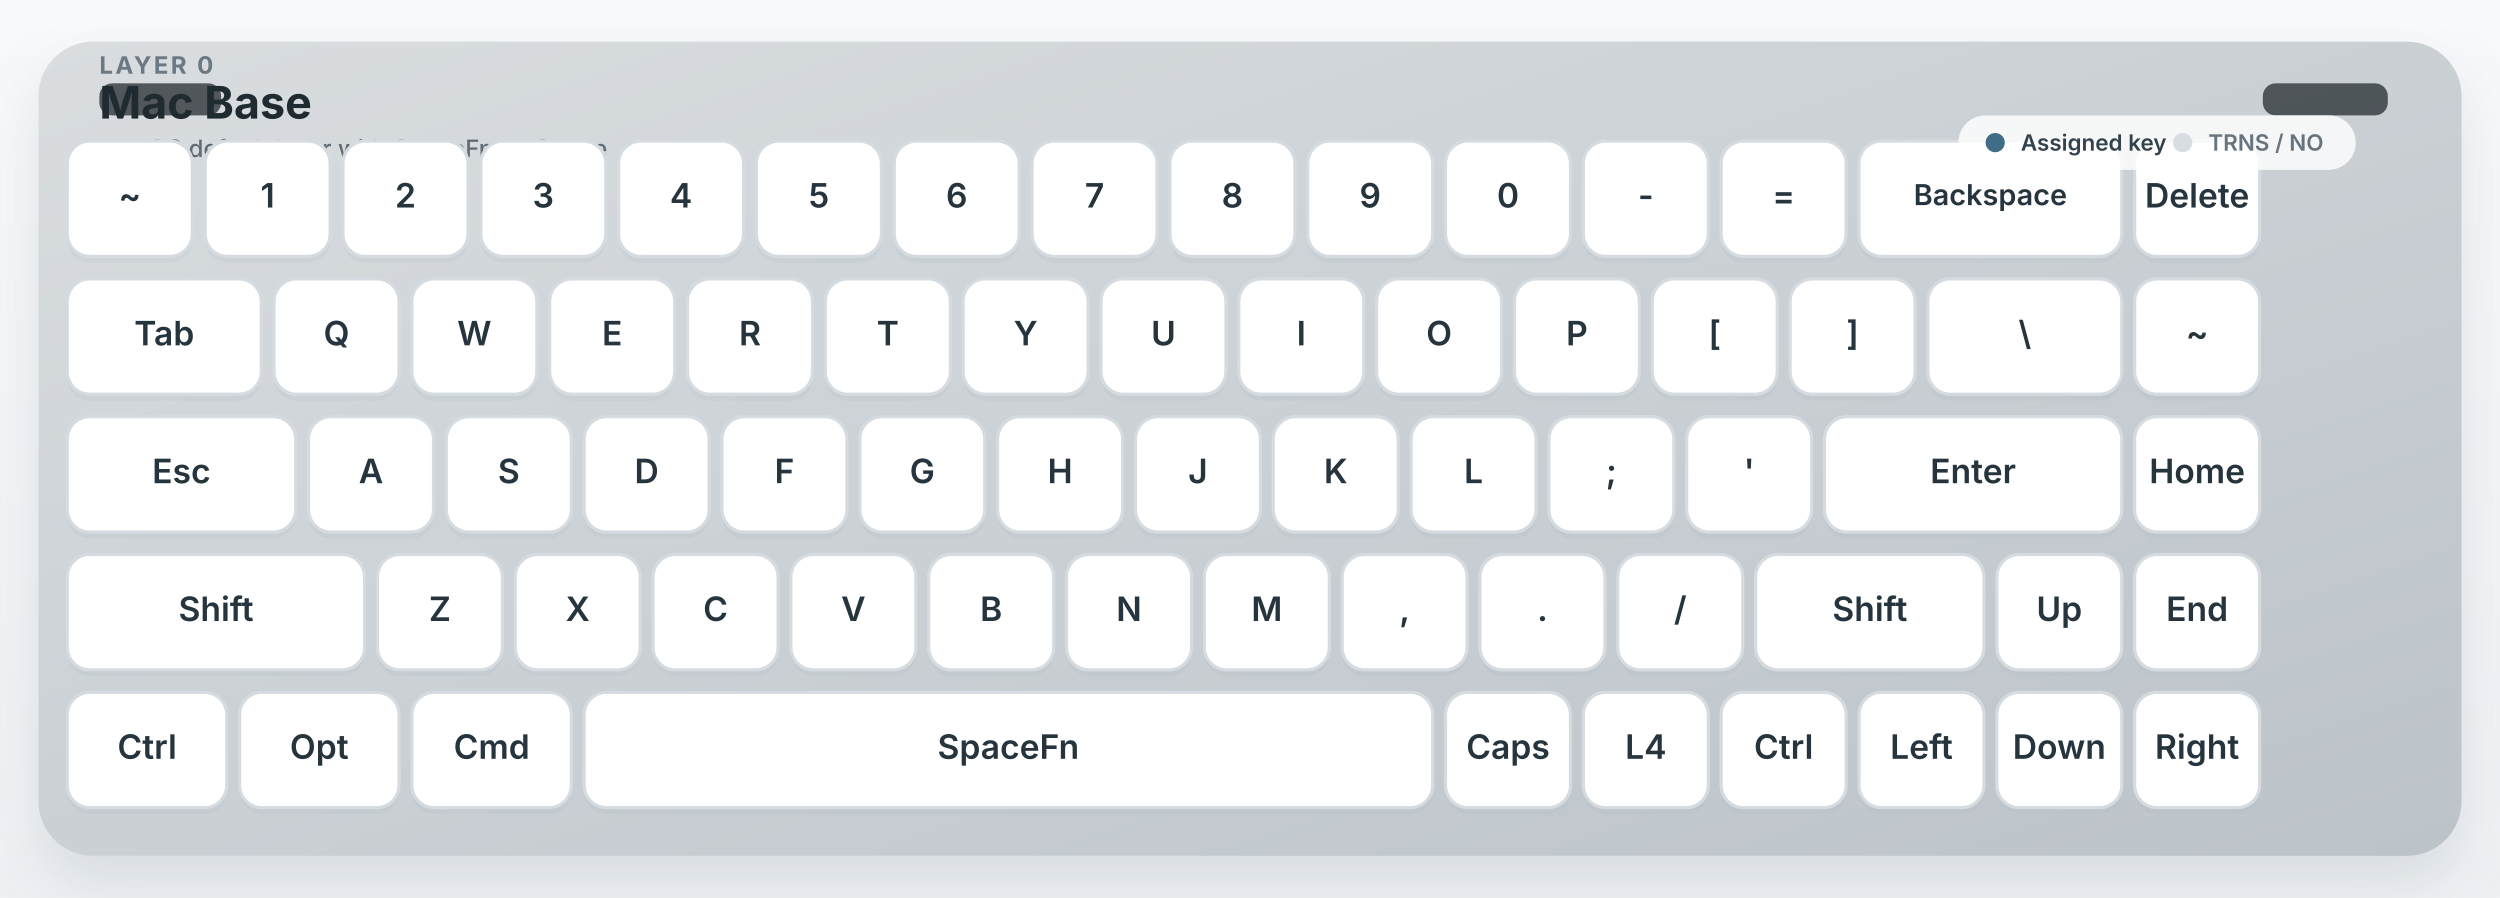
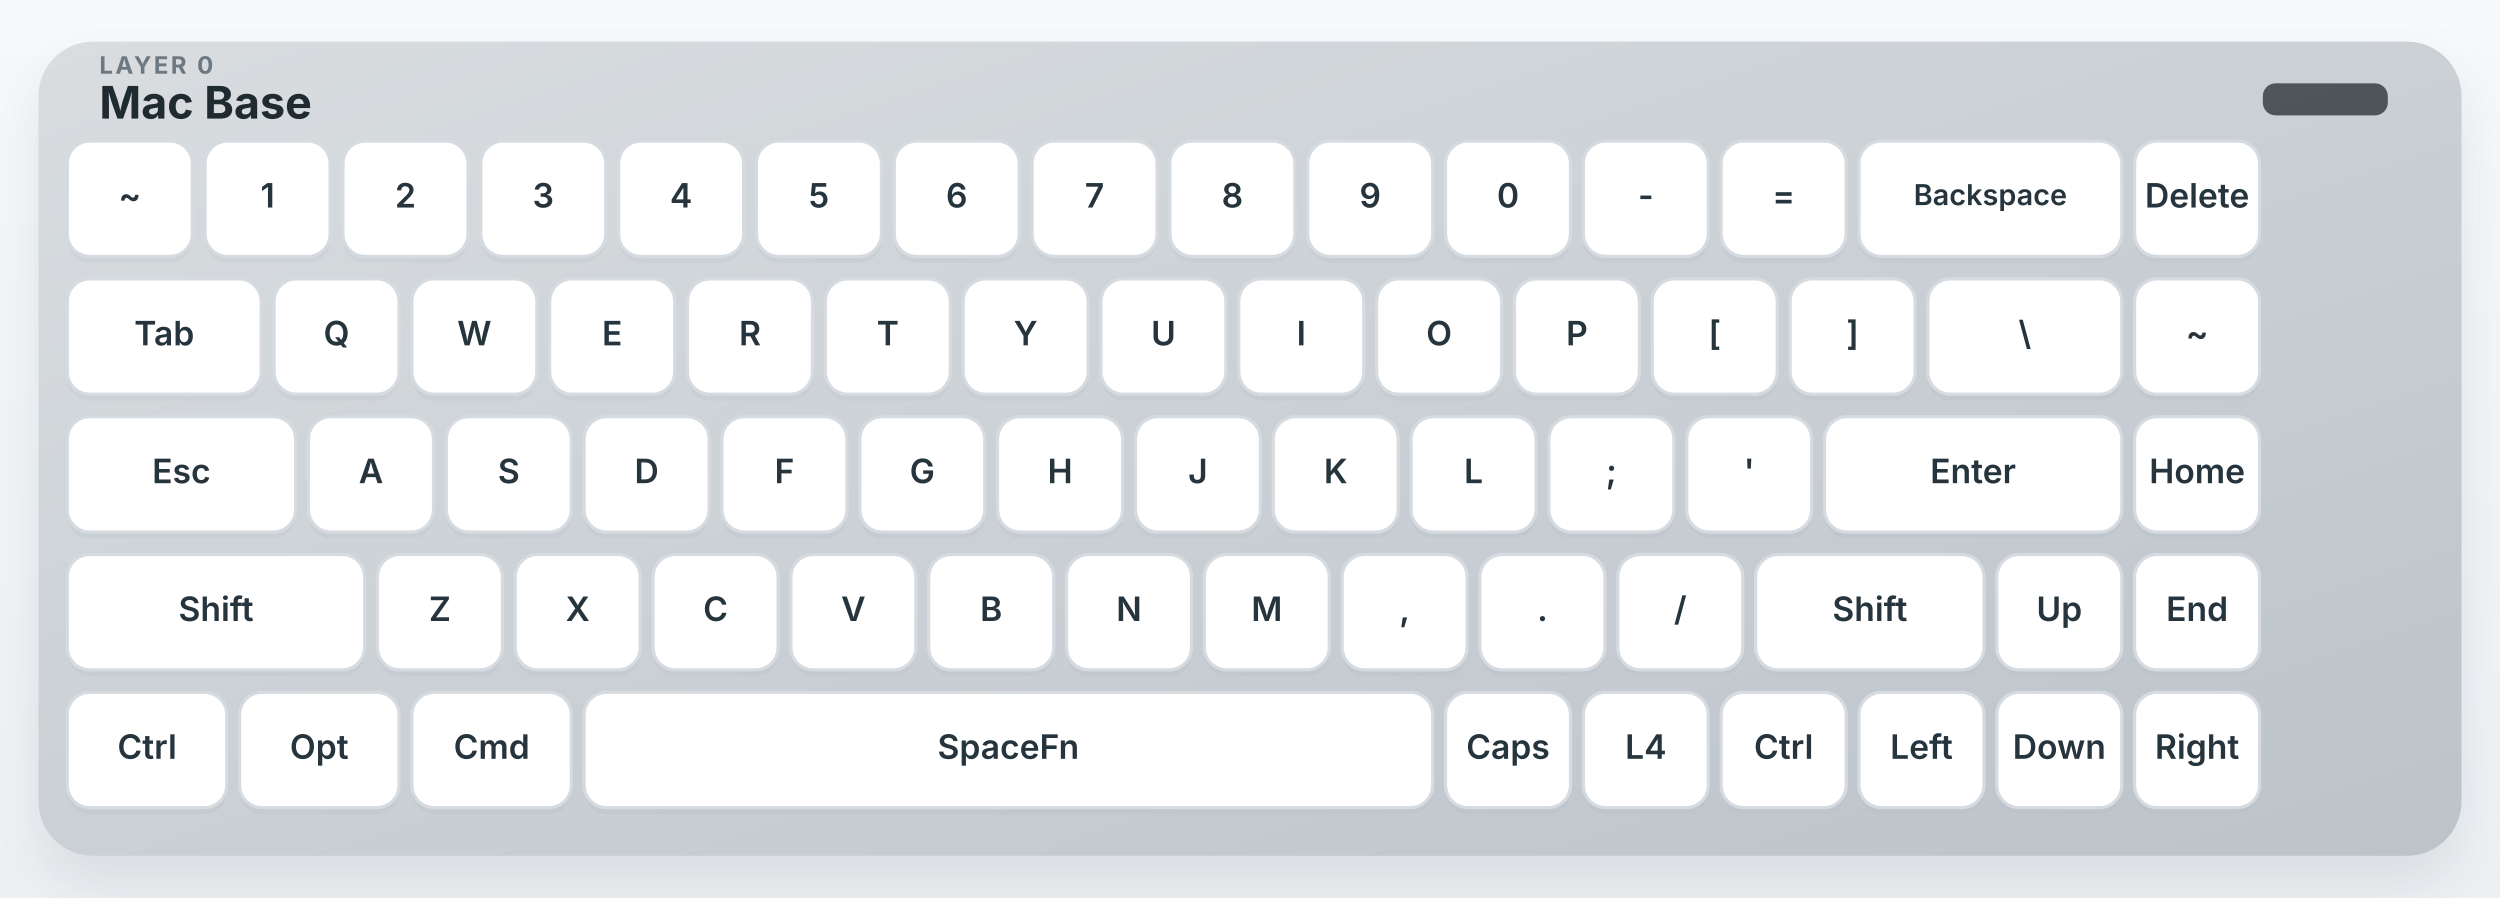
<svg xmlns="http://www.w3.org/2000/svg" width="1560" height="560" viewBox="0 0 1560 560">
  <defs>
    <linearGradient id="bg" x1="0" y1="0" x2="0" y2="1">
      <stop offset="0%" stop-color="#f8f9fb" />
      <stop offset="100%" stop-color="#eef1f4" />
    </linearGradient>
    <linearGradient id="case" x1="0" y1="0" x2="1" y2="1">
      <stop offset="0%" stop-color="#d9dde0" />
      <stop offset="100%" stop-color="#bcc3c9" />
    </linearGradient>
    <filter id="shadow" x="-20%" y="-20%" width="140%" height="140%">
      <feDropShadow dx="0" dy="18" stdDeviation="18" flood-color="#89939b" flood-opacity="0.22" />
    </filter>
  </defs>
  <rect width="1560" height="560" fill="url(#bg)" />
  <rect x="24" y="26" width="1512" height="508" rx="34" fill="url(#case)" filter="url(#shadow)" />
-   <rect x="62" y="52" width="76" height="20" rx="8" fill="#2c3236" opacity="0.78" />
  <rect x="1412" y="52" width="78" height="20" rx="8" fill="#2c3236" opacity="0.78" />
  <text x="62" y="46" font-family="Inter, SF Pro Display, Arial, sans-serif" font-size="15" font-weight="700" letter-spacing="1.5" fill="#6d7982">LAYER 0</text>
  <text x="62" y="74" font-family="Inter, SF Pro Display, Arial, sans-serif" font-size="28" font-weight="700" fill="#202a31">Mac Base</text>
-   <text x="62" y="98" font-family="Inter, SF Pro Display, Arial, sans-serif" font-size="15" font-weight="500" fill="#5f6a73">macOS default layer with SpaceFn on Space</text>
  <rect x="42.0" y="92.0" width="78.0" height="72.0" rx="14" fill="#aeb6bd" opacity="0.18" />
  <rect x="42.0" y="88.0" width="78.0" height="72.0" rx="14" fill="#ffffff" stroke="#d5dbe0" stroke-width="2" />
  <text x="81.0" y="129.5" font-family="Inter, SF Pro Display, Arial, sans-serif" font-size="21" font-weight="600" text-anchor="middle" fill="#26343d">~</text>
  <rect x="128.0" y="92.0" width="78.0" height="72.0" rx="14" fill="#aeb6bd" opacity="0.18" />
  <rect x="128.0" y="88.0" width="78.0" height="72.0" rx="14" fill="#ffffff" stroke="#d5dbe0" stroke-width="2" />
  <text x="167.0" y="129.5" font-family="Inter, SF Pro Display, Arial, sans-serif" font-size="21" font-weight="600" text-anchor="middle" fill="#26343d">1</text>
  <rect x="214.0" y="92.0" width="78.0" height="72.0" rx="14" fill="#aeb6bd" opacity="0.18" />
  <rect x="214.0" y="88.0" width="78.0" height="72.0" rx="14" fill="#ffffff" stroke="#d5dbe0" stroke-width="2" />
  <text x="253.0" y="129.5" font-family="Inter, SF Pro Display, Arial, sans-serif" font-size="21" font-weight="600" text-anchor="middle" fill="#26343d">2</text>
  <rect x="300.0" y="92.0" width="78.0" height="72.0" rx="14" fill="#aeb6bd" opacity="0.18" />
  <rect x="300.0" y="88.0" width="78.0" height="72.0" rx="14" fill="#ffffff" stroke="#d5dbe0" stroke-width="2" />
  <text x="339.0" y="129.5" font-family="Inter, SF Pro Display, Arial, sans-serif" font-size="21" font-weight="600" text-anchor="middle" fill="#26343d">3</text>
  <rect x="386.0" y="92.0" width="78.0" height="72.0" rx="14" fill="#aeb6bd" opacity="0.18" />
  <rect x="386.0" y="88.0" width="78.0" height="72.0" rx="14" fill="#ffffff" stroke="#d5dbe0" stroke-width="2" />
  <text x="425.0" y="129.5" font-family="Inter, SF Pro Display, Arial, sans-serif" font-size="21" font-weight="600" text-anchor="middle" fill="#26343d">4</text>
  <rect x="472.0" y="92.0" width="78.0" height="72.0" rx="14" fill="#aeb6bd" opacity="0.18" />
  <rect x="472.0" y="88.0" width="78.0" height="72.0" rx="14" fill="#ffffff" stroke="#d5dbe0" stroke-width="2" />
  <text x="511.0" y="129.5" font-family="Inter, SF Pro Display, Arial, sans-serif" font-size="21" font-weight="600" text-anchor="middle" fill="#26343d">5</text>
  <rect x="558.0" y="92.0" width="78.0" height="72.0" rx="14" fill="#aeb6bd" opacity="0.18" />
  <rect x="558.0" y="88.0" width="78.0" height="72.0" rx="14" fill="#ffffff" stroke="#d5dbe0" stroke-width="2" />
  <text x="597.0" y="129.5" font-family="Inter, SF Pro Display, Arial, sans-serif" font-size="21" font-weight="600" text-anchor="middle" fill="#26343d">6</text>
  <rect x="644.0" y="92.0" width="78.0" height="72.0" rx="14" fill="#aeb6bd" opacity="0.18" />
  <rect x="644.0" y="88.0" width="78.0" height="72.0" rx="14" fill="#ffffff" stroke="#d5dbe0" stroke-width="2" />
  <text x="683.0" y="129.5" font-family="Inter, SF Pro Display, Arial, sans-serif" font-size="21" font-weight="600" text-anchor="middle" fill="#26343d">7</text>
  <rect x="730.0" y="92.0" width="78.0" height="72.0" rx="14" fill="#aeb6bd" opacity="0.18" />
  <rect x="730.0" y="88.0" width="78.0" height="72.0" rx="14" fill="#ffffff" stroke="#d5dbe0" stroke-width="2" />
  <text x="769.0" y="129.5" font-family="Inter, SF Pro Display, Arial, sans-serif" font-size="21" font-weight="600" text-anchor="middle" fill="#26343d">8</text>
  <rect x="816.0" y="92.0" width="78.0" height="72.0" rx="14" fill="#aeb6bd" opacity="0.18" />
  <rect x="816.0" y="88.0" width="78.0" height="72.0" rx="14" fill="#ffffff" stroke="#d5dbe0" stroke-width="2" />
  <text x="855.0" y="129.5" font-family="Inter, SF Pro Display, Arial, sans-serif" font-size="21" font-weight="600" text-anchor="middle" fill="#26343d">9</text>
  <rect x="902.0" y="92.0" width="78.0" height="72.0" rx="14" fill="#aeb6bd" opacity="0.18" />
  <rect x="902.0" y="88.0" width="78.0" height="72.0" rx="14" fill="#ffffff" stroke="#d5dbe0" stroke-width="2" />
  <text x="941.0" y="129.5" font-family="Inter, SF Pro Display, Arial, sans-serif" font-size="21" font-weight="600" text-anchor="middle" fill="#26343d">0</text>
  <rect x="988.0" y="92.0" width="78.0" height="72.0" rx="14" fill="#aeb6bd" opacity="0.18" />
  <rect x="988.0" y="88.0" width="78.0" height="72.0" rx="14" fill="#ffffff" stroke="#d5dbe0" stroke-width="2" />
  <text x="1027.0" y="129.5" font-family="Inter, SF Pro Display, Arial, sans-serif" font-size="21" font-weight="600" text-anchor="middle" fill="#26343d">-</text>
  <rect x="1074.0" y="92.0" width="78.0" height="72.0" rx="14" fill="#aeb6bd" opacity="0.18" />
  <rect x="1074.0" y="88.0" width="78.0" height="72.0" rx="14" fill="#ffffff" stroke="#d5dbe0" stroke-width="2" />
  <text x="1113.0" y="129.5" font-family="Inter, SF Pro Display, Arial, sans-serif" font-size="21" font-weight="600" text-anchor="middle" fill="#26343d">=</text>
  <rect x="1160.0" y="92.0" width="164.0" height="72.0" rx="14" fill="#aeb6bd" opacity="0.18" />
  <rect x="1160.0" y="88.0" width="164.0" height="72.0" rx="14" fill="#ffffff" stroke="#d5dbe0" stroke-width="2" />
  <text x="1242.0" y="128.0" font-family="Inter, SF Pro Display, Arial, sans-serif" font-size="18" font-weight="600" text-anchor="middle" fill="#26343d">Backspace</text>
  <rect x="1332.0" y="92.0" width="78.0" height="72.0" rx="14" fill="#aeb6bd" opacity="0.18" />
  <rect x="1332.0" y="88.0" width="78.0" height="72.0" rx="14" fill="#ffffff" stroke="#d5dbe0" stroke-width="2" />
  <text x="1371.0" y="129.5" font-family="Inter, SF Pro Display, Arial, sans-serif" font-size="21" font-weight="600" text-anchor="middle" fill="#26343d">Delete</text>
  <rect x="42.0" y="178.0" width="121.0" height="72.0" rx="14" fill="#aeb6bd" opacity="0.18" />
  <rect x="42.0" y="174.0" width="121.0" height="72.0" rx="14" fill="#ffffff" stroke="#d5dbe0" stroke-width="2" />
  <text x="102.5" y="215.5" font-family="Inter, SF Pro Display, Arial, sans-serif" font-size="21" font-weight="600" text-anchor="middle" fill="#26343d">Tab</text>
  <rect x="171.0" y="178.0" width="78.0" height="72.0" rx="14" fill="#aeb6bd" opacity="0.18" />
  <rect x="171.0" y="174.0" width="78.0" height="72.0" rx="14" fill="#ffffff" stroke="#d5dbe0" stroke-width="2" />
  <text x="210.0" y="215.5" font-family="Inter, SF Pro Display, Arial, sans-serif" font-size="21" font-weight="600" text-anchor="middle" fill="#26343d">Q</text>
  <rect x="257.0" y="178.0" width="78.0" height="72.0" rx="14" fill="#aeb6bd" opacity="0.18" />
  <rect x="257.0" y="174.0" width="78.0" height="72.0" rx="14" fill="#ffffff" stroke="#d5dbe0" stroke-width="2" />
  <text x="296.0" y="215.5" font-family="Inter, SF Pro Display, Arial, sans-serif" font-size="21" font-weight="600" text-anchor="middle" fill="#26343d">W</text>
  <rect x="343.0" y="178.0" width="78.0" height="72.0" rx="14" fill="#aeb6bd" opacity="0.18" />
  <rect x="343.0" y="174.0" width="78.0" height="72.0" rx="14" fill="#ffffff" stroke="#d5dbe0" stroke-width="2" />
  <text x="382.0" y="215.5" font-family="Inter, SF Pro Display, Arial, sans-serif" font-size="21" font-weight="600" text-anchor="middle" fill="#26343d">E</text>
  <rect x="429.0" y="178.0" width="78.0" height="72.0" rx="14" fill="#aeb6bd" opacity="0.18" />
  <rect x="429.0" y="174.0" width="78.0" height="72.0" rx="14" fill="#ffffff" stroke="#d5dbe0" stroke-width="2" />
  <text x="468.0" y="215.5" font-family="Inter, SF Pro Display, Arial, sans-serif" font-size="21" font-weight="600" text-anchor="middle" fill="#26343d">R</text>
  <rect x="515.0" y="178.0" width="78.0" height="72.0" rx="14" fill="#aeb6bd" opacity="0.18" />
  <rect x="515.0" y="174.0" width="78.0" height="72.0" rx="14" fill="#ffffff" stroke="#d5dbe0" stroke-width="2" />
  <text x="554.0" y="215.5" font-family="Inter, SF Pro Display, Arial, sans-serif" font-size="21" font-weight="600" text-anchor="middle" fill="#26343d">T</text>
  <rect x="601.0" y="178.0" width="78.0" height="72.0" rx="14" fill="#aeb6bd" opacity="0.18" />
  <rect x="601.0" y="174.0" width="78.0" height="72.0" rx="14" fill="#ffffff" stroke="#d5dbe0" stroke-width="2" />
  <text x="640.0" y="215.5" font-family="Inter, SF Pro Display, Arial, sans-serif" font-size="21" font-weight="600" text-anchor="middle" fill="#26343d">Y</text>
  <rect x="687.0" y="178.0" width="78.0" height="72.0" rx="14" fill="#aeb6bd" opacity="0.18" />
  <rect x="687.0" y="174.0" width="78.0" height="72.0" rx="14" fill="#ffffff" stroke="#d5dbe0" stroke-width="2" />
  <text x="726.0" y="215.5" font-family="Inter, SF Pro Display, Arial, sans-serif" font-size="21" font-weight="600" text-anchor="middle" fill="#26343d">U</text>
  <rect x="773.0" y="178.0" width="78.0" height="72.0" rx="14" fill="#aeb6bd" opacity="0.18" />
  <rect x="773.0" y="174.0" width="78.0" height="72.0" rx="14" fill="#ffffff" stroke="#d5dbe0" stroke-width="2" />
  <text x="812.0" y="215.5" font-family="Inter, SF Pro Display, Arial, sans-serif" font-size="21" font-weight="600" text-anchor="middle" fill="#26343d">I</text>
  <rect x="859.0" y="178.0" width="78.0" height="72.0" rx="14" fill="#aeb6bd" opacity="0.18" />
  <rect x="859.0" y="174.0" width="78.0" height="72.0" rx="14" fill="#ffffff" stroke="#d5dbe0" stroke-width="2" />
  <text x="898.0" y="215.5" font-family="Inter, SF Pro Display, Arial, sans-serif" font-size="21" font-weight="600" text-anchor="middle" fill="#26343d">O</text>
  <rect x="945.0" y="178.0" width="78.0" height="72.0" rx="14" fill="#aeb6bd" opacity="0.18" />
  <rect x="945.0" y="174.0" width="78.0" height="72.0" rx="14" fill="#ffffff" stroke="#d5dbe0" stroke-width="2" />
  <text x="984.0" y="215.5" font-family="Inter, SF Pro Display, Arial, sans-serif" font-size="21" font-weight="600" text-anchor="middle" fill="#26343d">P</text>
  <rect x="1031.0" y="178.0" width="78.0" height="72.0" rx="14" fill="#aeb6bd" opacity="0.18" />
  <rect x="1031.0" y="174.0" width="78.0" height="72.0" rx="14" fill="#ffffff" stroke="#d5dbe0" stroke-width="2" />
  <text x="1070.0" y="215.5" font-family="Inter, SF Pro Display, Arial, sans-serif" font-size="21" font-weight="600" text-anchor="middle" fill="#26343d">[</text>
  <rect x="1117.0" y="178.0" width="78.0" height="72.0" rx="14" fill="#aeb6bd" opacity="0.18" />
  <rect x="1117.0" y="174.0" width="78.0" height="72.0" rx="14" fill="#ffffff" stroke="#d5dbe0" stroke-width="2" />
  <text x="1156.0" y="215.5" font-family="Inter, SF Pro Display, Arial, sans-serif" font-size="21" font-weight="600" text-anchor="middle" fill="#26343d">]</text>
  <rect x="1203.0" y="178.0" width="121.0" height="72.0" rx="14" fill="#aeb6bd" opacity="0.18" />
  <rect x="1203.0" y="174.0" width="121.0" height="72.0" rx="14" fill="#ffffff" stroke="#d5dbe0" stroke-width="2" />
  <text x="1263.5" y="215.5" font-family="Inter, SF Pro Display, Arial, sans-serif" font-size="21" font-weight="600" text-anchor="middle" fill="#26343d">\</text>
  <rect x="1332.0" y="178.0" width="78.0" height="72.0" rx="14" fill="#aeb6bd" opacity="0.18" />
  <rect x="1332.0" y="174.0" width="78.0" height="72.0" rx="14" fill="#ffffff" stroke="#d5dbe0" stroke-width="2" />
  <text x="1371.0" y="215.5" font-family="Inter, SF Pro Display, Arial, sans-serif" font-size="21" font-weight="600" text-anchor="middle" fill="#26343d">~</text>
  <rect x="42.0" y="264.0" width="142.5" height="72.0" rx="14" fill="#aeb6bd" opacity="0.18" />
  <rect x="42.0" y="260.0" width="142.5" height="72.0" rx="14" fill="#ffffff" stroke="#d5dbe0" stroke-width="2" />
  <text x="113.2" y="301.5" font-family="Inter, SF Pro Display, Arial, sans-serif" font-size="21" font-weight="600" text-anchor="middle" fill="#26343d">Esc</text>
  <rect x="192.5" y="264.0" width="78.0" height="72.0" rx="14" fill="#aeb6bd" opacity="0.18" />
  <rect x="192.5" y="260.0" width="78.0" height="72.0" rx="14" fill="#ffffff" stroke="#d5dbe0" stroke-width="2" />
  <text x="231.5" y="301.5" font-family="Inter, SF Pro Display, Arial, sans-serif" font-size="21" font-weight="600" text-anchor="middle" fill="#26343d">A</text>
  <rect x="278.5" y="264.0" width="78.0" height="72.0" rx="14" fill="#aeb6bd" opacity="0.18" />
  <rect x="278.5" y="260.0" width="78.0" height="72.0" rx="14" fill="#ffffff" stroke="#d5dbe0" stroke-width="2" />
  <text x="317.5" y="301.5" font-family="Inter, SF Pro Display, Arial, sans-serif" font-size="21" font-weight="600" text-anchor="middle" fill="#26343d">S</text>
  <rect x="364.5" y="264.0" width="78.0" height="72.0" rx="14" fill="#aeb6bd" opacity="0.18" />
  <rect x="364.5" y="260.0" width="78.0" height="72.0" rx="14" fill="#ffffff" stroke="#d5dbe0" stroke-width="2" />
  <text x="403.5" y="301.5" font-family="Inter, SF Pro Display, Arial, sans-serif" font-size="21" font-weight="600" text-anchor="middle" fill="#26343d">D</text>
  <rect x="450.5" y="264.0" width="78.0" height="72.0" rx="14" fill="#aeb6bd" opacity="0.18" />
  <rect x="450.5" y="260.0" width="78.0" height="72.0" rx="14" fill="#ffffff" stroke="#d5dbe0" stroke-width="2" />
  <text x="489.5" y="301.5" font-family="Inter, SF Pro Display, Arial, sans-serif" font-size="21" font-weight="600" text-anchor="middle" fill="#26343d">F</text>
  <rect x="536.5" y="264.0" width="78.0" height="72.0" rx="14" fill="#aeb6bd" opacity="0.18" />
  <rect x="536.5" y="260.0" width="78.0" height="72.0" rx="14" fill="#ffffff" stroke="#d5dbe0" stroke-width="2" />
  <text x="575.5" y="301.5" font-family="Inter, SF Pro Display, Arial, sans-serif" font-size="21" font-weight="600" text-anchor="middle" fill="#26343d">G</text>
  <rect x="622.5" y="264.0" width="78.0" height="72.0" rx="14" fill="#aeb6bd" opacity="0.18" />
  <rect x="622.5" y="260.0" width="78.0" height="72.0" rx="14" fill="#ffffff" stroke="#d5dbe0" stroke-width="2" />
  <text x="661.5" y="301.5" font-family="Inter, SF Pro Display, Arial, sans-serif" font-size="21" font-weight="600" text-anchor="middle" fill="#26343d">H</text>
  <rect x="708.5" y="264.0" width="78.0" height="72.0" rx="14" fill="#aeb6bd" opacity="0.18" />
  <rect x="708.5" y="260.0" width="78.0" height="72.0" rx="14" fill="#ffffff" stroke="#d5dbe0" stroke-width="2" />
  <text x="747.5" y="301.5" font-family="Inter, SF Pro Display, Arial, sans-serif" font-size="21" font-weight="600" text-anchor="middle" fill="#26343d">J</text>
  <rect x="794.5" y="264.0" width="78.0" height="72.0" rx="14" fill="#aeb6bd" opacity="0.18" />
  <rect x="794.5" y="260.0" width="78.0" height="72.0" rx="14" fill="#ffffff" stroke="#d5dbe0" stroke-width="2" />
  <text x="833.5" y="301.5" font-family="Inter, SF Pro Display, Arial, sans-serif" font-size="21" font-weight="600" text-anchor="middle" fill="#26343d">K</text>
  <rect x="880.5" y="264.0" width="78.0" height="72.0" rx="14" fill="#aeb6bd" opacity="0.18" />
  <rect x="880.5" y="260.0" width="78.0" height="72.0" rx="14" fill="#ffffff" stroke="#d5dbe0" stroke-width="2" />
  <text x="919.5" y="301.5" font-family="Inter, SF Pro Display, Arial, sans-serif" font-size="21" font-weight="600" text-anchor="middle" fill="#26343d">L</text>
  <rect x="966.5" y="264.0" width="78.0" height="72.0" rx="14" fill="#aeb6bd" opacity="0.18" />
  <rect x="966.5" y="260.0" width="78.0" height="72.0" rx="14" fill="#ffffff" stroke="#d5dbe0" stroke-width="2" />
  <text x="1005.5" y="301.5" font-family="Inter, SF Pro Display, Arial, sans-serif" font-size="21" font-weight="600" text-anchor="middle" fill="#26343d">;</text>
  <rect x="1052.5" y="264.0" width="78.0" height="72.0" rx="14" fill="#aeb6bd" opacity="0.18" />
  <rect x="1052.5" y="260.0" width="78.0" height="72.0" rx="14" fill="#ffffff" stroke="#d5dbe0" stroke-width="2" />
  <text x="1091.5" y="301.5" font-family="Inter, SF Pro Display, Arial, sans-serif" font-size="21" font-weight="600" text-anchor="middle" fill="#26343d">'</text>
  <rect x="1138.5" y="264.0" width="185.5" height="72.0" rx="14" fill="#aeb6bd" opacity="0.18" />
  <rect x="1138.5" y="260.0" width="185.5" height="72.0" rx="14" fill="#ffffff" stroke="#d5dbe0" stroke-width="2" />
  <text x="1231.2" y="301.5" font-family="Inter, SF Pro Display, Arial, sans-serif" font-size="21" font-weight="600" text-anchor="middle" fill="#26343d">Enter</text>
  <rect x="1332.0" y="264.0" width="78.0" height="72.0" rx="14" fill="#aeb6bd" opacity="0.18" />
  <rect x="1332.0" y="260.0" width="78.0" height="72.0" rx="14" fill="#ffffff" stroke="#d5dbe0" stroke-width="2" />
  <text x="1371.0" y="301.5" font-family="Inter, SF Pro Display, Arial, sans-serif" font-size="21" font-weight="600" text-anchor="middle" fill="#26343d">Home</text>
  <rect x="42.0" y="350.0" width="185.5" height="72.0" rx="14" fill="#aeb6bd" opacity="0.18" />
  <rect x="42.0" y="346.0" width="185.5" height="72.0" rx="14" fill="#ffffff" stroke="#d5dbe0" stroke-width="2" />
  <text x="134.8" y="387.5" font-family="Inter, SF Pro Display, Arial, sans-serif" font-size="21" font-weight="600" text-anchor="middle" fill="#26343d">Shift</text>
  <rect x="235.5" y="350.0" width="78.0" height="72.0" rx="14" fill="#aeb6bd" opacity="0.18" />
  <rect x="235.5" y="346.0" width="78.0" height="72.0" rx="14" fill="#ffffff" stroke="#d5dbe0" stroke-width="2" />
  <text x="274.5" y="387.5" font-family="Inter, SF Pro Display, Arial, sans-serif" font-size="21" font-weight="600" text-anchor="middle" fill="#26343d">Z</text>
  <rect x="321.5" y="350.0" width="78.0" height="72.0" rx="14" fill="#aeb6bd" opacity="0.18" />
  <rect x="321.5" y="346.0" width="78.0" height="72.0" rx="14" fill="#ffffff" stroke="#d5dbe0" stroke-width="2" />
  <text x="360.5" y="387.5" font-family="Inter, SF Pro Display, Arial, sans-serif" font-size="21" font-weight="600" text-anchor="middle" fill="#26343d">X</text>
  <rect x="407.5" y="350.0" width="78.0" height="72.0" rx="14" fill="#aeb6bd" opacity="0.18" />
  <rect x="407.5" y="346.0" width="78.0" height="72.0" rx="14" fill="#ffffff" stroke="#d5dbe0" stroke-width="2" />
  <text x="446.5" y="387.5" font-family="Inter, SF Pro Display, Arial, sans-serif" font-size="21" font-weight="600" text-anchor="middle" fill="#26343d">C</text>
  <rect x="493.5" y="350.0" width="78.0" height="72.0" rx="14" fill="#aeb6bd" opacity="0.18" />
  <rect x="493.5" y="346.0" width="78.0" height="72.0" rx="14" fill="#ffffff" stroke="#d5dbe0" stroke-width="2" />
  <text x="532.5" y="387.5" font-family="Inter, SF Pro Display, Arial, sans-serif" font-size="21" font-weight="600" text-anchor="middle" fill="#26343d">V</text>
  <rect x="579.5" y="350.0" width="78.0" height="72.0" rx="14" fill="#aeb6bd" opacity="0.18" />
  <rect x="579.5" y="346.0" width="78.0" height="72.0" rx="14" fill="#ffffff" stroke="#d5dbe0" stroke-width="2" />
  <text x="618.5" y="387.5" font-family="Inter, SF Pro Display, Arial, sans-serif" font-size="21" font-weight="600" text-anchor="middle" fill="#26343d">B</text>
  <rect x="665.5" y="350.0" width="78.0" height="72.0" rx="14" fill="#aeb6bd" opacity="0.18" />
  <rect x="665.5" y="346.0" width="78.0" height="72.0" rx="14" fill="#ffffff" stroke="#d5dbe0" stroke-width="2" />
  <text x="704.5" y="387.5" font-family="Inter, SF Pro Display, Arial, sans-serif" font-size="21" font-weight="600" text-anchor="middle" fill="#26343d">N</text>
  <rect x="751.5" y="350.0" width="78.0" height="72.0" rx="14" fill="#aeb6bd" opacity="0.18" />
  <rect x="751.5" y="346.0" width="78.0" height="72.0" rx="14" fill="#ffffff" stroke="#d5dbe0" stroke-width="2" />
  <text x="790.5" y="387.5" font-family="Inter, SF Pro Display, Arial, sans-serif" font-size="21" font-weight="600" text-anchor="middle" fill="#26343d">M</text>
  <rect x="837.5" y="350.0" width="78.0" height="72.0" rx="14" fill="#aeb6bd" opacity="0.18" />
  <rect x="837.5" y="346.0" width="78.0" height="72.0" rx="14" fill="#ffffff" stroke="#d5dbe0" stroke-width="2" />
  <text x="876.5" y="387.5" font-family="Inter, SF Pro Display, Arial, sans-serif" font-size="21" font-weight="600" text-anchor="middle" fill="#26343d">,</text>
  <rect x="923.5" y="350.0" width="78.0" height="72.0" rx="14" fill="#aeb6bd" opacity="0.18" />
  <rect x="923.5" y="346.0" width="78.0" height="72.0" rx="14" fill="#ffffff" stroke="#d5dbe0" stroke-width="2" />
  <text x="962.5" y="387.5" font-family="Inter, SF Pro Display, Arial, sans-serif" font-size="21" font-weight="600" text-anchor="middle" fill="#26343d">.</text>
  <rect x="1009.5" y="350.0" width="78.0" height="72.0" rx="14" fill="#aeb6bd" opacity="0.18" />
  <rect x="1009.5" y="346.0" width="78.0" height="72.0" rx="14" fill="#ffffff" stroke="#d5dbe0" stroke-width="2" />
  <text x="1048.5" y="387.5" font-family="Inter, SF Pro Display, Arial, sans-serif" font-size="21" font-weight="600" text-anchor="middle" fill="#26343d">/</text>
  <rect x="1095.5" y="350.0" width="142.5" height="72.0" rx="14" fill="#aeb6bd" opacity="0.18" />
  <rect x="1095.5" y="346.0" width="142.5" height="72.0" rx="14" fill="#ffffff" stroke="#d5dbe0" stroke-width="2" />
  <text x="1166.8" y="387.5" font-family="Inter, SF Pro Display, Arial, sans-serif" font-size="21" font-weight="600" text-anchor="middle" fill="#26343d">Shift</text>
  <rect x="1246.0" y="350.0" width="78.0" height="72.0" rx="14" fill="#aeb6bd" opacity="0.18" />
  <rect x="1246.0" y="346.0" width="78.0" height="72.0" rx="14" fill="#ffffff" stroke="#d5dbe0" stroke-width="2" />
  <text x="1285.0" y="387.5" font-family="Inter, SF Pro Display, Arial, sans-serif" font-size="21" font-weight="600" text-anchor="middle" fill="#26343d">Up</text>
  <rect x="1332.0" y="350.0" width="78.0" height="72.0" rx="14" fill="#aeb6bd" opacity="0.18" />
  <rect x="1332.0" y="346.0" width="78.0" height="72.0" rx="14" fill="#ffffff" stroke="#d5dbe0" stroke-width="2" />
  <text x="1371.0" y="387.5" font-family="Inter, SF Pro Display, Arial, sans-serif" font-size="21" font-weight="600" text-anchor="middle" fill="#26343d">End</text>
  <rect x="42.0" y="436.0" width="99.5" height="72.0" rx="14" fill="#aeb6bd" opacity="0.18" />
  <rect x="42.0" y="432.0" width="99.5" height="72.0" rx="14" fill="#ffffff" stroke="#d5dbe0" stroke-width="2" />
  <text x="91.8" y="473.5" font-family="Inter, SF Pro Display, Arial, sans-serif" font-size="21" font-weight="600" text-anchor="middle" fill="#26343d">Ctrl</text>
  <rect x="149.5" y="436.0" width="99.5" height="72.0" rx="14" fill="#aeb6bd" opacity="0.18" />
  <rect x="149.5" y="432.0" width="99.5" height="72.0" rx="14" fill="#ffffff" stroke="#d5dbe0" stroke-width="2" />
  <text x="199.2" y="473.5" font-family="Inter, SF Pro Display, Arial, sans-serif" font-size="21" font-weight="600" text-anchor="middle" fill="#26343d">Opt</text>
  <rect x="257.0" y="436.0" width="99.5" height="72.0" rx="14" fill="#aeb6bd" opacity="0.18" />
  <rect x="257.0" y="432.0" width="99.5" height="72.0" rx="14" fill="#ffffff" stroke="#d5dbe0" stroke-width="2" />
  <text x="306.8" y="473.5" font-family="Inter, SF Pro Display, Arial, sans-serif" font-size="21" font-weight="600" text-anchor="middle" fill="#26343d">Cmd</text>
  <rect x="364.5" y="436.0" width="529.5" height="72.0" rx="14" fill="#aeb6bd" opacity="0.18" />
  <rect x="364.5" y="432.0" width="529.5" height="72.0" rx="14" fill="#ffffff" stroke="#d5dbe0" stroke-width="2" />
  <text x="629.2" y="473.5" font-family="Inter, SF Pro Display, Arial, sans-serif" font-size="21" font-weight="600" text-anchor="middle" fill="#26343d">SpaceFn</text>
  <rect x="902.0" y="436.0" width="78.0" height="72.0" rx="14" fill="#aeb6bd" opacity="0.18" />
  <rect x="902.0" y="432.0" width="78.0" height="72.0" rx="14" fill="#ffffff" stroke="#d5dbe0" stroke-width="2" />
  <text x="941.0" y="473.5" font-family="Inter, SF Pro Display, Arial, sans-serif" font-size="21" font-weight="600" text-anchor="middle" fill="#26343d">Caps</text>
  <rect x="988.0" y="436.0" width="78.0" height="72.0" rx="14" fill="#aeb6bd" opacity="0.18" />
  <rect x="988.0" y="432.0" width="78.0" height="72.0" rx="14" fill="#ffffff" stroke="#d5dbe0" stroke-width="2" />
  <text x="1027.0" y="473.5" font-family="Inter, SF Pro Display, Arial, sans-serif" font-size="21" font-weight="600" text-anchor="middle" fill="#26343d">L4</text>
  <rect x="1074.0" y="436.0" width="78.0" height="72.0" rx="14" fill="#aeb6bd" opacity="0.18" />
  <rect x="1074.0" y="432.0" width="78.0" height="72.0" rx="14" fill="#ffffff" stroke="#d5dbe0" stroke-width="2" />
  <text x="1113.0" y="473.5" font-family="Inter, SF Pro Display, Arial, sans-serif" font-size="21" font-weight="600" text-anchor="middle" fill="#26343d">Ctrl</text>
  <rect x="1160.0" y="436.0" width="78.0" height="72.0" rx="14" fill="#aeb6bd" opacity="0.18" />
  <rect x="1160.0" y="432.0" width="78.0" height="72.0" rx="14" fill="#ffffff" stroke="#d5dbe0" stroke-width="2" />
  <text x="1199.0" y="473.5" font-family="Inter, SF Pro Display, Arial, sans-serif" font-size="21" font-weight="600" text-anchor="middle" fill="#26343d">Left</text>
  <rect x="1246.0" y="436.0" width="78.0" height="72.0" rx="14" fill="#aeb6bd" opacity="0.18" />
  <rect x="1246.0" y="432.0" width="78.0" height="72.0" rx="14" fill="#ffffff" stroke="#d5dbe0" stroke-width="2" />
  <text x="1285.0" y="473.5" font-family="Inter, SF Pro Display, Arial, sans-serif" font-size="21" font-weight="600" text-anchor="middle" fill="#26343d">Down</text>
  <rect x="1332.0" y="436.0" width="78.0" height="72.0" rx="14" fill="#aeb6bd" opacity="0.18" />
  <rect x="1332.0" y="432.0" width="78.0" height="72.0" rx="14" fill="#ffffff" stroke="#d5dbe0" stroke-width="2" />
  <text x="1371.0" y="473.5" font-family="Inter, SF Pro Display, Arial, sans-serif" font-size="21" font-weight="600" text-anchor="middle" fill="#26343d">Right</text>
-   <rect x="1222" y="72" width="248" height="34" rx="17" fill="#ffffff" opacity="0.82" />
-   <circle cx="1245" cy="89" r="6" fill="#3f6d88" />
-   <text x="1261" y="94" font-family="Inter, SF Pro Display, Arial, sans-serif" font-size="14" font-weight="600" fill="#33424c">Assigned key</text>
-   <circle cx="1362" cy="89" r="6" fill="#d8dde2" />
-   <text x="1378" y="94" font-family="Inter, SF Pro Display, Arial, sans-serif" font-size="14" font-weight="600" fill="#67737d">TRNS / NO</text>
</svg>
